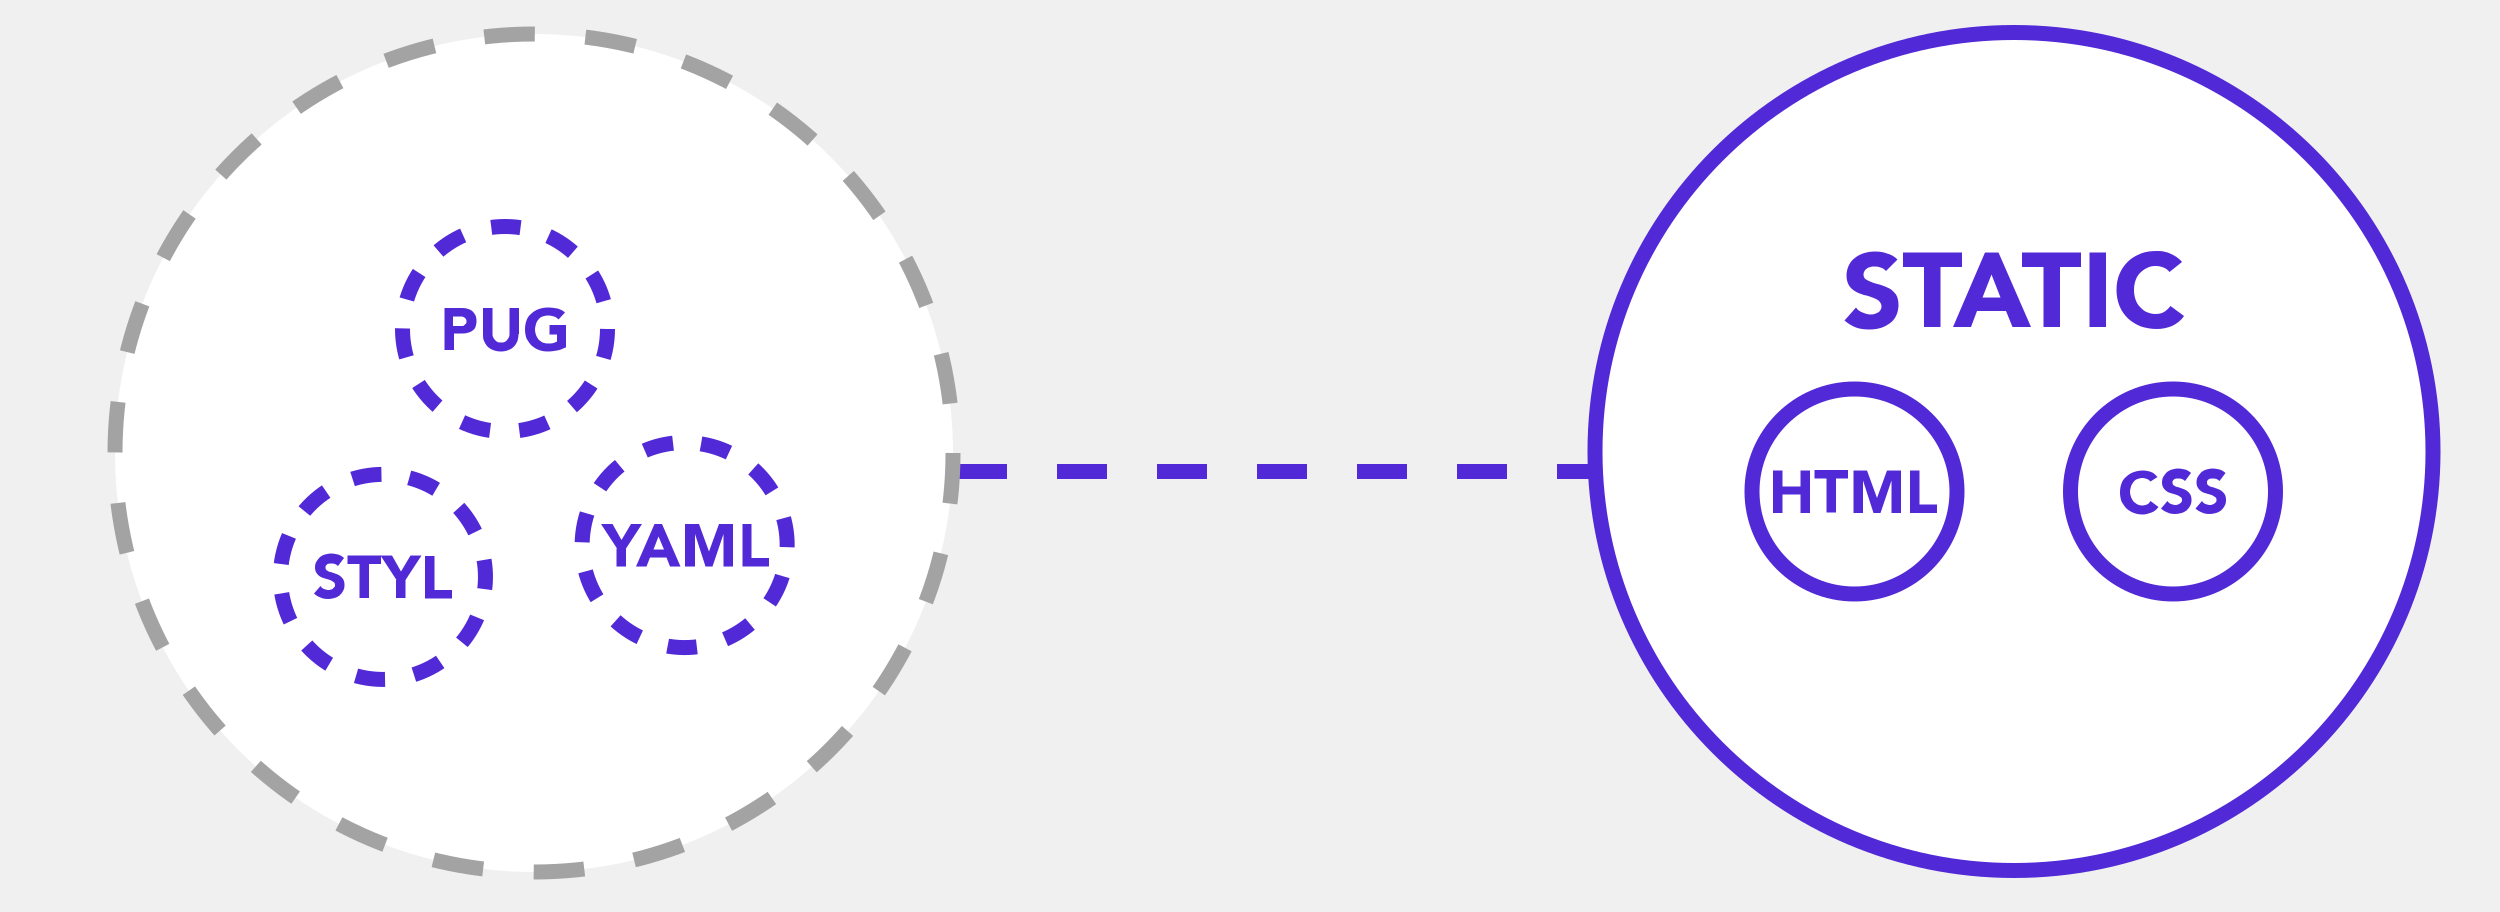
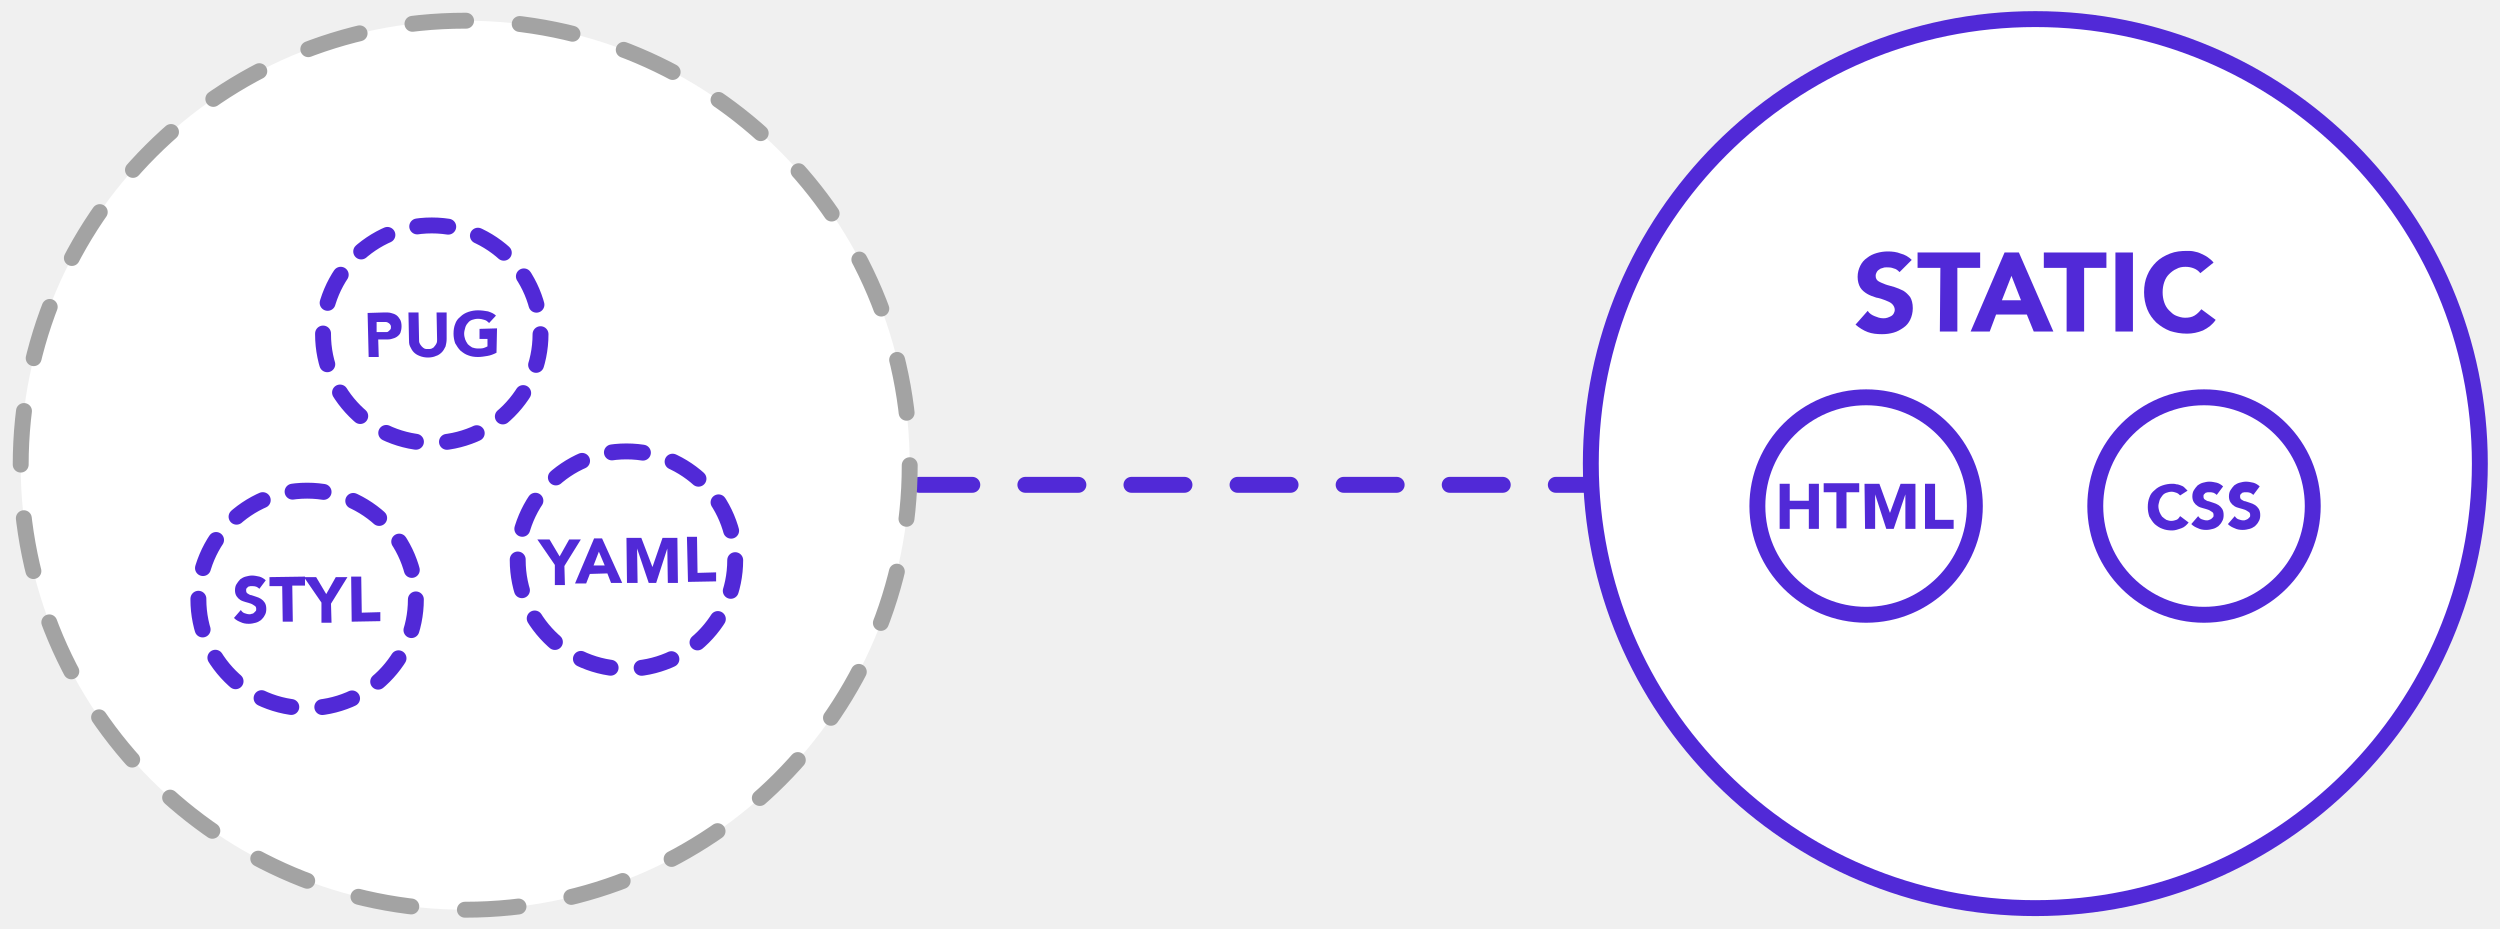
- <svg xmlns="http://www.w3.org/2000/svg" version="1.1" id="Camada_1" x="0px" y="0px" viewBox="0 0 500 182.4" style="enable-background:new 0 0 500 182.4;" xml:space="preserve">
+ <svg xmlns="http://www.w3.org/2000/svg" version="1.1" id="Camada_1" x="0px" y="0px" viewBox="0 0 471.3 175.1" style="enable-background:new 0 0 471.3 175.1;" xml:space="preserve">
  <style type="text/css">
- 	.st0{fill:none;stroke:#5129D7;stroke-width:3;stroke-miterlimit:10;stroke-dasharray:10;}
+ 	
+ 		.st0{fill:none;stroke:#5129D7;stroke-width:3;stroke-linecap:round;stroke-linejoin:round;stroke-miterlimit:10;stroke-dasharray:10;}
	.st1{fill:#FFFFFF;}
- 	.st2{fill:none;stroke:#A3A3A3;stroke-width:3;stroke-miterlimit:10;stroke-dasharray:10.131,10.131;}
- 	.st3{fill:none;stroke:#5129D7;stroke-width:3;stroke-miterlimit:10;stroke-dasharray:5.866,5.866;}
+ 	
+ 		.st2{fill:none;stroke:#A3A3A3;stroke-width:3;stroke-linecap:round;stroke-linejoin:round;stroke-miterlimit:10;stroke-dasharray:10.131,10.131;}
+ 	
+ 		.st3{fill:none;stroke:#5129D7;stroke-width:3;stroke-linecap:round;stroke-linejoin:round;stroke-miterlimit:10;stroke-dasharray:5.866,5.866;}
	.st4{fill:#5129D7;}
	.st5{fill:#FFFFFF;stroke:#5129D7;stroke-width:3;stroke-miterlimit:10;}
</style>
-   <line class="st0" x1="191.4" y1="94.3" x2="319.1" y2="94.3" />
  <g>
-     <g>
-       <circle class="st1" cx="106.8" cy="90.6" r="83.8" />
-       <circle class="st2" cx="106.8" cy="90.6" r="83.8" />
-     </g>
+     <line class="st0" x1="173.3" y1="91.4" x2="301" y2="91.4" />
    <g>
      <g>
-         <g>
-           <circle class="st1" cx="76.6" cy="115.4" r="20.5" />
-           <ellipse transform="matrix(0.2567 -0.9665 0.9665 0.2567 -54.6077 159.7946)" class="st3" cx="76.6" cy="115.4" rx="20.5" ry="20.5" />
-         </g>
-         <g>
-           <path class="st4" d="M67.6,113.2c-0.2-0.2-0.4-0.3-0.6-0.4c-0.3-0.1-0.5-0.1-0.7-0.1c-0.1,0-0.3,0-0.4,0c-0.1,0-0.3,0.1-0.4,0.1      c-0.1,0.1-0.2,0.2-0.3,0.3c-0.1,0.1-0.1,0.2-0.1,0.4c0,0.3,0.1,0.5,0.3,0.6c0.2,0.1,0.4,0.3,0.7,0.3c0.3,0.1,0.6,0.2,0.9,0.3      c0.3,0.1,0.6,0.2,0.9,0.4c0.3,0.2,0.5,0.4,0.7,0.7c0.2,0.3,0.3,0.7,0.3,1.2c0,0.5-0.1,0.9-0.3,1.2c-0.2,0.4-0.4,0.6-0.7,0.9      c-0.3,0.2-0.6,0.4-1,0.5c-0.4,0.1-0.8,0.2-1.3,0.2c-0.6,0-1.1-0.1-1.5-0.3c-0.5-0.2-0.9-0.4-1.3-0.8l1.3-1.5      c0.2,0.3,0.4,0.5,0.7,0.6c0.3,0.1,0.6,0.2,0.9,0.2c0.2,0,0.3,0,0.5-0.1c0.2,0,0.3-0.1,0.4-0.2c0.1-0.1,0.2-0.2,0.3-0.3      c0.1-0.1,0.1-0.2,0.1-0.4c0-0.3-0.1-0.5-0.3-0.6c-0.2-0.1-0.4-0.3-0.7-0.4s-0.6-0.2-1-0.3c-0.3-0.1-0.7-0.2-1-0.4      c-0.3-0.2-0.5-0.4-0.7-0.7c-0.2-0.3-0.3-0.7-0.3-1.1c0-0.5,0.1-0.9,0.3-1.2c0.2-0.3,0.4-0.6,0.7-0.9c0.3-0.2,0.6-0.4,1-0.5      c0.4-0.1,0.8-0.2,1.2-0.2c0.5,0,0.9,0.1,1.4,0.2c0.4,0.1,0.9,0.4,1.2,0.7L67.6,113.2z" />
-           <path class="st4" d="M71.9,112.8h-2.4v-1.7h6.7v1.7h-2.4v6.8h-1.9V112.8z" />
-           <path class="st4" d="M79.3,116l-3.2-4.9h2.3l1.8,3.2l1.9-3.2h2.2l-3.2,4.9v3.6h-1.9V116z" />
-           <path class="st4" d="M85,111.2h1.9v6.8h3.5v1.7H85V111.2z" />
-         </g>
+         <circle class="st1" cx="87.7" cy="87.7" r="83.8" />
+         <circle class="st2" cx="87.7" cy="87.7" r="83.8" />
      </g>
      <g>
        <g>
-           <circle class="st1" cx="137" cy="109" r="20.5" />
-           <ellipse transform="matrix(0.1602 -0.9871 0.9871 0.1602 7.389 226.7839)" class="st3" cx="137" cy="109" rx="20.5" ry="20.5" />
+           <g>
+             <circle class="st1" cx="57.9" cy="113" r="20.5" />
+             <ellipse class="st3" cx="57.9" cy="113" rx="20.5" ry="20.5" />
+           </g>
+           <g>
+             <path class="st4" d="M48.9,111c-0.2-0.2-0.4-0.3-0.6-0.4c-0.3-0.1-0.5-0.1-0.7-0.1c-0.1,0-0.3,0-0.4,0c-0.1,0-0.3,0.1-0.4,0.1       c-0.1,0.1-0.2,0.2-0.3,0.3c-0.1,0.1-0.1,0.2-0.1,0.4c0,0.3,0.1,0.5,0.3,0.6c0.2,0.1,0.4,0.3,0.7,0.3c0.3,0.1,0.6,0.2,0.9,0.3       c0.3,0.1,0.6,0.2,0.9,0.4c0.3,0.2,0.5,0.4,0.7,0.7c0.2,0.3,0.3,0.7,0.3,1.2c0,0.5-0.1,0.9-0.3,1.2c-0.2,0.4-0.4,0.6-0.7,0.9       c-0.3,0.2-0.6,0.4-1,0.5c-0.4,0.1-0.8,0.2-1.3,0.2c-0.6,0-1.1-0.1-1.5-0.3c-0.5-0.2-0.9-0.4-1.3-0.8l1.3-1.5       c0.2,0.3,0.4,0.5,0.7,0.6c0.3,0.1,0.6,0.2,0.9,0.2c0.2,0,0.3,0,0.5-0.1c0.2,0,0.3-0.1,0.4-0.2c0.1-0.1,0.2-0.2,0.3-0.3       c0.1-0.1,0.1-0.2,0.1-0.4c0-0.3-0.1-0.5-0.3-0.6c-0.2-0.1-0.4-0.3-0.7-0.4s-0.6-0.2-1-0.3c-0.3-0.1-0.7-0.2-1-0.4       c-0.3-0.2-0.5-0.4-0.7-0.7c-0.2-0.3-0.3-0.7-0.3-1.1c0-0.5,0.1-0.9,0.3-1.2c0.2-0.3,0.4-0.6,0.7-0.9c0.3-0.2,0.6-0.4,1-0.5       c0.4-0.1,0.8-0.2,1.2-0.2c0.5,0,0.9,0.1,1.4,0.2c0.4,0.1,0.9,0.4,1.2,0.7L48.9,111z" />
+             <path class="st4" d="M53.2,110.5l-2.4,0l0-1.7l6.7-0.1l0,1.7l-2.4,0l0.1,6.8l-1.9,0C53.3,117.3,53.2,110.5,53.2,110.5z" />
+             <path class="st4" d="M60.6,113.6l-3.3-4.8l2.3,0l1.9,3.2l1.8-3.2l2.2,0l-3.1,5l0.1,3.6l-1.9,0L60.6,113.6L60.6,113.6z" />
+             <path class="st4" d="M66.2,108.7l1.9,0l0.1,6.8l3.5-0.1l0,1.7l-5.4,0.1L66.2,108.7z" />
+           </g>
        </g>
        <g>
-           <path class="st4" d="M123.4,109.7l-3.2-4.9h2.3l1.8,3.2l1.9-3.2h2.2l-3.2,4.9v3.6h-1.9V109.7z" />
-           <path class="st4" d="M130.9,104.8h1.5l3.7,8.5h-2.1l-0.7-1.8H130l-0.7,1.8h-2.1L130.9,104.8z M131.7,107.3l-1,2.6h2.1      L131.7,107.3z" />
-           <path class="st4" d="M137,104.8h2.8l2,5.5h0l2-5.5h2.8v8.5h-1.9v-6.5h0l-2.2,6.5h-1.4l-2.1-6.5h0v6.5H137V104.8z" />
-           <path class="st4" d="M148.4,104.8h1.9v6.8h3.5v1.7h-5.3V104.8z" />
-         </g>
-       </g>
-       <g>
-         <g>
-           <circle class="st1" cx="101" cy="65.8" r="20.5" />
-           <circle class="st3" cx="101" cy="65.8" r="20.5" />
+           <g>
+             <circle class="st1" cx="118.2" cy="105.6" r="20.5" />
+             <ellipse class="st3" cx="118.1" cy="105.6" rx="20.5" ry="20.5" />
+           </g>
+           <g>
+             <path class="st4" d="M104.6,106.5l-3.3-4.8l2.3,0l1.9,3.2l1.8-3.2l2.2,0l-3.1,5l0.1,3.6l-1.9,0L104.6,106.5L104.6,106.5z" />
+             <path class="st4" d="M112,101.5l1.5,0l3.8,8.4l-2.1,0l-0.7-1.8l-3.3,0.1l-0.7,1.8l-2.1,0L112,101.5z M112.9,104l-1,2.6l2.1,0       L112.9,104z" />
+             <path class="st4" d="M118.1,101.4l2.8,0l2.1,5.5l0,0l1.9-5.5l2.8,0l0.1,8.5l-1.9,0l-0.1-6.5l0,0l-2.1,6.5l-1.4,0l-2.2-6.5l0,0       l0.1,6.5l-2,0L118.1,101.4z" />
+             <path class="st4" d="M129.5,101.2l1.9,0l0.1,6.8l3.5-0.1l0,1.7l-5.3,0.1L129.5,101.2L129.5,101.2z" />
+           </g>
        </g>
        <g>
-           <path class="st4" d="M88.9,61.6h3.2c0.4,0,0.9,0,1.2,0.1c0.4,0.1,0.7,0.2,1,0.4s0.5,0.5,0.7,0.8s0.3,0.8,0.3,1.3      c0,0.5-0.1,0.9-0.2,1.2s-0.4,0.6-0.7,0.8c-0.3,0.2-0.6,0.3-1,0.4c-0.4,0.1-0.8,0.1-1.2,0.1h-1.4v3.3h-1.9V61.6z M90.8,65.2h1.2      c0.2,0,0.3,0,0.5,0c0.2,0,0.3-0.1,0.4-0.2s0.2-0.2,0.3-0.3s0.1-0.3,0.1-0.5c0-0.2-0.1-0.4-0.2-0.5c-0.1-0.1-0.2-0.2-0.4-0.3      c-0.2-0.1-0.3-0.1-0.5-0.1c-0.2,0-0.4,0-0.6,0h-1V65.2z" />
-           <path class="st4" d="M103.7,66.8c0,0.5-0.1,1-0.2,1.4c-0.2,0.4-0.4,0.8-0.7,1.1c-0.3,0.3-0.7,0.6-1.1,0.7      c-0.4,0.2-1,0.3-1.5,0.3c-0.6,0-1.1-0.1-1.6-0.3s-0.8-0.4-1.1-0.7s-0.5-0.7-0.7-1.1c-0.2-0.4-0.2-0.9-0.2-1.4v-5.2h1.9v5.1      c0,0.3,0,0.5,0.1,0.7c0.1,0.2,0.2,0.4,0.4,0.6c0.2,0.2,0.3,0.3,0.5,0.4s0.4,0.1,0.7,0.1c0.2,0,0.5,0,0.7-0.1s0.4-0.2,0.5-0.4      c0.2-0.2,0.3-0.4,0.4-0.6c0.1-0.2,0.1-0.5,0.1-0.7v-5.1h1.9V66.8z" />
-           <path class="st4" d="M113.1,69.5c-0.6,0.3-1.1,0.5-1.7,0.6c-0.6,0.1-1.2,0.2-1.8,0.2c-0.7,0-1.3-0.1-1.8-0.3      c-0.6-0.2-1-0.5-1.5-0.9c-0.4-0.4-0.7-0.9-1-1.4c-0.2-0.6-0.3-1.2-0.3-1.8c0-0.7,0.1-1.3,0.3-1.8c0.2-0.6,0.5-1,1-1.4      c0.4-0.4,0.9-0.7,1.5-0.9c0.6-0.2,1.2-0.3,1.8-0.3c0.7,0,1.3,0.1,1.9,0.2c0.6,0.2,1.1,0.4,1.5,0.8l-1.3,1.4      c-0.3-0.3-0.5-0.5-0.9-0.6c-0.3-0.1-0.7-0.2-1.2-0.2c-0.4,0-0.8,0.1-1.1,0.2c-0.3,0.1-0.6,0.3-0.8,0.6c-0.2,0.2-0.4,0.5-0.5,0.9      s-0.2,0.7-0.2,1.1c0,0.4,0.1,0.8,0.2,1.1s0.3,0.6,0.5,0.9c0.2,0.2,0.5,0.4,0.8,0.6c0.3,0.1,0.7,0.2,1.1,0.2c0.4,0,0.8,0,1.1-0.1      s0.5-0.2,0.7-0.3v-1.4h-1.5V65h3.3V69.5z" />
-         </g>
-       </g>
-     </g>
-   </g>
-   <g>
-     <circle class="st5" cx="402.8" cy="90.3" r="83.8" />
-     <g>
-       <g>
-         <circle class="st5" cx="370.9" cy="98.3" r="20.5" />
-         <g>
-           <path class="st4" d="M354.6,94.1h1.9v3.2h3.6v-3.2h1.9v8.5h-1.9v-3.7h-3.6v3.7h-1.9V94.1z" />
-           <path class="st4" d="M365.3,95.7h-2.4v-1.7h6.7v1.7h-2.4v6.8h-1.9V95.7z" />
-           <path class="st4" d="M370.6,94.1h2.8l2,5.5h0l2-5.5h2.8v8.5h-1.9v-6.5h0l-2.2,6.5h-1.4l-2.1-6.5h0v6.5h-1.9V94.1z" />
-           <path class="st4" d="M382,94.1h1.9v6.8h3.5v1.7H382V94.1z" />
-         </g>
-       </g>
-       <g>
-         <circle class="st5" cx="434.6" cy="98.3" r="20.5" />
-         <g>
-           <path class="st4" d="M430.1,96.3c-0.2-0.2-0.4-0.4-0.7-0.5c-0.3-0.1-0.6-0.2-0.9-0.2c-0.4,0-0.7,0.1-1,0.2      c-0.3,0.1-0.6,0.3-0.8,0.6s-0.4,0.5-0.5,0.9S426,98,426,98.3c0,0.4,0.1,0.8,0.2,1.1s0.3,0.6,0.5,0.9c0.2,0.2,0.5,0.4,0.8,0.6      c0.3,0.1,0.6,0.2,0.9,0.2c0.4,0,0.7-0.1,1-0.2s0.5-0.4,0.7-0.7l1.6,1.2c-0.4,0.5-0.8,0.9-1.4,1.1c-0.6,0.2-1.1,0.4-1.7,0.4      c-0.7,0-1.3-0.1-1.8-0.3c-0.6-0.2-1-0.5-1.5-0.9c-0.4-0.4-0.7-0.9-1-1.4c-0.2-0.6-0.3-1.2-0.3-1.8c0-0.7,0.1-1.3,0.3-1.8      c0.2-0.6,0.5-1,1-1.4c0.4-0.4,0.9-0.7,1.5-0.9c0.6-0.2,1.2-0.3,1.8-0.3c0.2,0,0.5,0,0.8,0.1c0.3,0,0.5,0.1,0.8,0.2      s0.5,0.2,0.7,0.4c0.2,0.2,0.4,0.4,0.6,0.6L430.1,96.3z" />
-           <path class="st4" d="M437,96.2c-0.2-0.2-0.4-0.3-0.6-0.4c-0.3-0.1-0.5-0.1-0.7-0.1c-0.1,0-0.3,0-0.4,0c-0.1,0-0.3,0.1-0.4,0.1      c-0.1,0.1-0.2,0.2-0.3,0.3c-0.1,0.1-0.1,0.2-0.1,0.4c0,0.3,0.1,0.5,0.3,0.6c0.2,0.1,0.4,0.3,0.7,0.3c0.3,0.1,0.6,0.2,0.9,0.3      c0.3,0.1,0.6,0.2,0.9,0.4c0.3,0.2,0.5,0.4,0.7,0.7s0.3,0.7,0.3,1.2c0,0.5-0.1,0.9-0.3,1.2c-0.2,0.4-0.4,0.6-0.7,0.9      c-0.3,0.2-0.6,0.4-1,0.5c-0.4,0.1-0.8,0.2-1.3,0.2c-0.6,0-1.1-0.1-1.5-0.3c-0.5-0.2-0.9-0.4-1.3-0.8l1.3-1.5      c0.2,0.3,0.4,0.5,0.7,0.6c0.3,0.1,0.6,0.2,0.9,0.2c0.2,0,0.3,0,0.5-0.1s0.3-0.1,0.4-0.2c0.1-0.1,0.2-0.2,0.3-0.3      s0.1-0.2,0.1-0.4c0-0.3-0.1-0.5-0.3-0.6s-0.4-0.3-0.7-0.4s-0.6-0.2-1-0.3s-0.7-0.2-1-0.4c-0.3-0.2-0.5-0.4-0.7-0.7      c-0.2-0.3-0.3-0.7-0.3-1.1c0-0.5,0.1-0.9,0.3-1.2c0.2-0.3,0.4-0.6,0.7-0.9c0.3-0.2,0.6-0.4,1-0.5c0.4-0.1,0.8-0.2,1.2-0.2      c0.5,0,0.9,0.1,1.4,0.2c0.4,0.1,0.9,0.4,1.2,0.7L437,96.2z" />
-           <path class="st4" d="M443.9,96.2c-0.2-0.2-0.4-0.3-0.6-0.4c-0.3-0.1-0.5-0.1-0.7-0.1c-0.1,0-0.3,0-0.4,0c-0.1,0-0.3,0.1-0.4,0.1      c-0.1,0.1-0.2,0.2-0.3,0.3c-0.1,0.1-0.1,0.2-0.1,0.4c0,0.3,0.1,0.5,0.3,0.6c0.2,0.1,0.4,0.3,0.7,0.3c0.3,0.1,0.6,0.2,0.9,0.3      c0.3,0.1,0.6,0.2,0.9,0.4c0.3,0.2,0.5,0.4,0.7,0.7s0.3,0.7,0.3,1.2c0,0.5-0.1,0.9-0.3,1.2c-0.2,0.4-0.4,0.6-0.7,0.9      c-0.3,0.2-0.6,0.4-1,0.5c-0.4,0.1-0.8,0.2-1.3,0.2c-0.6,0-1.1-0.1-1.5-0.3c-0.5-0.2-0.9-0.4-1.3-0.8l1.3-1.5      c0.2,0.3,0.4,0.5,0.7,0.6c0.3,0.1,0.6,0.2,0.9,0.2c0.2,0,0.3,0,0.5-0.1s0.3-0.1,0.4-0.2c0.1-0.1,0.2-0.2,0.3-0.3      s0.1-0.2,0.1-0.4c0-0.3-0.1-0.5-0.3-0.6s-0.4-0.3-0.7-0.4s-0.6-0.2-1-0.3s-0.7-0.2-1-0.4c-0.3-0.2-0.5-0.4-0.7-0.7      c-0.2-0.3-0.3-0.7-0.3-1.1c0-0.5,0.1-0.9,0.3-1.2c0.2-0.3,0.4-0.6,0.7-0.9c0.3-0.2,0.6-0.4,1-0.5c0.4-0.1,0.8-0.2,1.2-0.2      c0.5,0,0.9,0.1,1.4,0.2c0.4,0.1,0.9,0.4,1.2,0.7L443.9,96.2z" />
+           <g>
+             <circle class="st1" cx="81.4" cy="63" r="20.5" />
+             <circle class="st3" cx="81.4" cy="63" r="20.5" />
+           </g>
+           <g>
+             <path class="st4" d="M69.3,59l3.2-0.1c0.4,0,0.9,0,1.2,0.1c0.4,0.1,0.7,0.2,1,0.4s0.5,0.5,0.7,0.8c0.2,0.3,0.3,0.8,0.3,1.3       c0,0.5-0.1,0.9-0.2,1.2s-0.4,0.6-0.7,0.8c-0.3,0.2-0.6,0.3-1,0.4C73.5,64,73.1,64,72.7,64l-1.4,0l0.1,3.3l-1.9,0L69.3,59z        M71.2,62.6l1.2,0c0.2,0,0.3,0,0.5,0c0.2,0,0.3-0.1,0.4-0.2c0.1-0.1,0.2-0.2,0.3-0.3c0.1-0.1,0.1-0.3,0.1-0.5       c0-0.2-0.1-0.4-0.2-0.5c-0.1-0.1-0.2-0.2-0.4-0.3c-0.2-0.1-0.3-0.1-0.5-0.1c-0.2,0-0.4,0-0.6,0l-1,0l0,1.9L71.2,62.6z" />
+             <path class="st4" d="M84.2,63.9c0,0.5-0.1,1-0.2,1.4c-0.2,0.4-0.4,0.8-0.7,1.1c-0.3,0.3-0.7,0.6-1.1,0.7       c-0.4,0.2-1,0.3-1.5,0.3c-0.6,0-1.1-0.1-1.6-0.3s-0.8-0.4-1.1-0.7s-0.5-0.7-0.7-1.1c-0.2-0.4-0.2-0.9-0.2-1.4L77,58.9l1.9,0       l0.1,5.1c0,0.3,0,0.5,0.1,0.7c0.1,0.2,0.2,0.4,0.4,0.6c0.2,0.2,0.3,0.3,0.5,0.4c0.2,0.1,0.4,0.1,0.7,0.1c0.2,0,0.5,0,0.7-0.1       s0.4-0.2,0.5-0.4c0.2-0.2,0.3-0.4,0.4-0.6c0.1-0.2,0.1-0.5,0.1-0.7l-0.1-5.1l1.9,0L84.2,63.9L84.2,63.9z" />
+             <path class="st4" d="M93.6,66.5c-0.6,0.3-1.1,0.5-1.7,0.6s-1.2,0.2-1.8,0.2c-0.7,0-1.3-0.1-1.8-0.3c-0.6-0.2-1-0.5-1.5-0.9       c-0.4-0.4-0.7-0.9-1-1.4c-0.2-0.6-0.3-1.2-0.3-1.8c0-0.7,0.1-1.3,0.3-1.8c0.2-0.6,0.5-1,1-1.4c0.4-0.4,0.9-0.7,1.5-0.9       c0.6-0.2,1.2-0.3,1.8-0.3c0.7,0,1.3,0.1,1.9,0.2c0.6,0.2,1.1,0.4,1.5,0.8l-1.3,1.4c-0.3-0.3-0.5-0.5-0.9-0.6       c-0.3-0.1-0.7-0.2-1.2-0.2c-0.4,0-0.8,0.1-1.1,0.2c-0.3,0.1-0.6,0.3-0.8,0.6c-0.2,0.2-0.4,0.5-0.5,0.9       c-0.1,0.4-0.2,0.7-0.2,1.1c0,0.4,0.1,0.8,0.2,1.1c0.1,0.3,0.3,0.6,0.5,0.9c0.2,0.2,0.5,0.4,0.8,0.6c0.3,0.1,0.7,0.2,1.1,0.2       c0.4,0,0.8,0,1.1-0.1s0.5-0.2,0.7-0.3l0-1.4l-1.5,0l0-1.9l3.3-0.1L93.6,66.5L93.6,66.5z" />
+           </g>
        </g>
      </g>
    </g>
    <g>
-       <path class="st4" d="M377.2,54.2c-0.3-0.3-0.6-0.6-1.1-0.7c-0.5-0.2-0.9-0.2-1.3-0.2c-0.2,0-0.5,0-0.7,0.1    c-0.3,0.1-0.5,0.1-0.7,0.3c-0.2,0.1-0.4,0.3-0.5,0.5c-0.1,0.2-0.2,0.4-0.2,0.7c0,0.5,0.2,0.8,0.5,1c0.3,0.2,0.8,0.4,1.3,0.6    c0.5,0.2,1.1,0.3,1.7,0.5c0.6,0.2,1.1,0.4,1.7,0.7c0.5,0.3,0.9,0.7,1.3,1.2c0.3,0.5,0.5,1.2,0.5,2.1c0,0.8-0.2,1.6-0.5,2.2    c-0.3,0.6-0.7,1.1-1.3,1.5s-1.1,0.7-1.8,0.9c-0.7,0.2-1.4,0.3-2.2,0.3c-1,0-1.9-0.1-2.7-0.4c-0.8-0.3-1.6-0.8-2.3-1.4l2.3-2.6    c0.3,0.5,0.8,0.8,1.3,1c0.5,0.2,1,0.4,1.6,0.4c0.3,0,0.5,0,0.8-0.1c0.3-0.1,0.5-0.2,0.7-0.3s0.4-0.3,0.5-0.5s0.2-0.4,0.2-0.7    c0-0.4-0.2-0.8-0.5-1.1c-0.3-0.3-0.8-0.5-1.3-0.7c-0.5-0.2-1.1-0.4-1.7-0.5c-0.6-0.2-1.2-0.4-1.7-0.7c-0.5-0.3-1-0.7-1.3-1.2    c-0.3-0.5-0.5-1.2-0.5-2c0-0.8,0.2-1.5,0.5-2.1s0.7-1.1,1.3-1.5c0.5-0.4,1.1-0.7,1.8-0.9c0.7-0.2,1.4-0.3,2.1-0.3    c0.8,0,1.7,0.1,2.4,0.4c0.8,0.2,1.5,0.6,2.1,1.2L377.2,54.2z" />
-       <path class="st4" d="M384.9,53.4h-4.3v-2.9h11.8v2.9h-4.3v12h-3.3V53.4z" />
-       <path class="st4" d="M397,50.5h2.7l6.5,14.9h-3.7l-1.3-3.2h-5.8l-1.2,3.2h-3.6L397,50.5z M398.3,54.9l-1.8,4.6h3.6L398.3,54.9z" />
-       <path class="st4" d="M408.7,53.4h-4.3v-2.9h11.8v2.9H412v12h-3.3V53.4z" />
-       <path class="st4" d="M417.9,50.5h3.3v14.9h-3.3V50.5z" />
-       <path class="st4" d="M433.9,54.4c-0.3-0.4-0.7-0.7-1.2-0.9c-0.5-0.2-1-0.3-1.6-0.3s-1.2,0.1-1.7,0.4c-0.5,0.2-1,0.6-1.4,1    c-0.4,0.4-0.7,0.9-0.9,1.5c-0.2,0.6-0.3,1.2-0.3,1.9c0,0.7,0.1,1.3,0.3,1.9c0.2,0.6,0.5,1.1,0.9,1.5s0.8,0.8,1.3,1    c0.5,0.2,1.1,0.4,1.7,0.4c0.7,0,1.3-0.1,1.8-0.4c0.5-0.3,0.9-0.7,1.3-1.2l2.7,2c-0.6,0.9-1.4,1.5-2.4,2c-1,0.4-2,0.6-3,0.6    c-1.2,0-2.2-0.2-3.2-0.5c-1-0.4-1.8-0.9-2.6-1.6c-0.7-0.7-1.3-1.5-1.7-2.5c-0.4-1-0.6-2.1-0.6-3.2c0-1.2,0.2-2.3,0.6-3.2    c0.4-1,1-1.8,1.7-2.5c0.7-0.7,1.6-1.2,2.6-1.6c1-0.4,2.1-0.5,3.2-0.5c0.4,0,0.9,0,1.3,0.1c0.5,0.1,0.9,0.2,1.3,0.4    c0.4,0.2,0.9,0.4,1.3,0.7s0.8,0.6,1.1,1L433.9,54.4z" />
+       <circle class="st5" cx="383.7" cy="87.4" r="83.8" />
+       <g>
+         <g>
+           <circle class="st5" cx="351.8" cy="95.4" r="20.5" />
+           <g>
+             <path class="st4" d="M335.5,91.2h1.9v3.2h3.6v-3.2h1.9v8.5H341V96h-3.6v3.7h-1.9V91.2z" />
+             <path class="st4" d="M346.2,92.8h-2.4v-1.7h6.7v1.7h-2.4v6.8h-1.9L346.2,92.8L346.2,92.8z" />
+             <path class="st4" d="M351.5,91.2h2.8l2,5.5l0,0l2-5.5h2.8v8.5h-1.9v-6.5l0,0l-2.2,6.5h-1.4l-2.1-6.5l0,0v6.5h-1.9L351.5,91.2       L351.5,91.2z" />
+             <path class="st4" d="M362.9,91.2h1.9V98h3.5v1.7h-5.4V91.2z" />
+           </g>
+         </g>
+         <g>
+           <circle class="st5" cx="415.5" cy="95.4" r="20.5" />
+           <g>
+             <path class="st4" d="M411,93.4c-0.2-0.2-0.4-0.4-0.7-0.5c-0.3-0.1-0.6-0.2-0.9-0.2c-0.4,0-0.7,0.1-1,0.2s-0.6,0.3-0.8,0.6       s-0.4,0.5-0.5,0.9s-0.2,0.7-0.2,1c0,0.4,0.1,0.8,0.2,1.1s0.3,0.6,0.5,0.9c0.2,0.2,0.5,0.4,0.8,0.6c0.3,0.1,0.6,0.2,0.9,0.2       c0.4,0,0.7-0.1,1-0.2s0.5-0.4,0.7-0.7l1.6,1.2c-0.4,0.5-0.8,0.9-1.4,1.1s-1.1,0.4-1.7,0.4c-0.7,0-1.3-0.1-1.8-0.3       c-0.6-0.2-1-0.5-1.5-0.9c-0.4-0.4-0.7-0.9-1-1.4c-0.2-0.6-0.3-1.2-0.3-1.8c0-0.7,0.1-1.3,0.3-1.8c0.2-0.6,0.5-1,1-1.4       c0.4-0.4,0.9-0.7,1.5-0.9c0.6-0.2,1.2-0.3,1.8-0.3c0.2,0,0.5,0,0.8,0.1c0.3,0,0.5,0.1,0.8,0.2s0.5,0.2,0.7,0.4       c0.2,0.2,0.4,0.4,0.6,0.6L411,93.4z" />
+             <path class="st4" d="M417.9,93.3c-0.2-0.2-0.4-0.3-0.6-0.4c-0.3-0.1-0.5-0.1-0.7-0.1c-0.1,0-0.3,0-0.4,0s-0.3,0.1-0.4,0.1       c-0.1,0.1-0.2,0.2-0.3,0.3c-0.1,0.1-0.1,0.2-0.1,0.4c0,0.3,0.1,0.5,0.3,0.6c0.2,0.1,0.4,0.3,0.7,0.3c0.3,0.1,0.6,0.2,0.9,0.3       c0.3,0.1,0.6,0.2,0.9,0.4c0.3,0.2,0.5,0.4,0.7,0.7s0.3,0.7,0.3,1.2s-0.1,0.9-0.3,1.2c-0.2,0.4-0.4,0.6-0.7,0.9       c-0.3,0.2-0.6,0.4-1,0.5s-0.8,0.2-1.3,0.2c-0.6,0-1.1-0.1-1.5-0.3c-0.5-0.2-0.9-0.4-1.3-0.8l1.3-1.5c0.2,0.3,0.4,0.5,0.7,0.6       c0.3,0.1,0.6,0.2,0.9,0.2c0.2,0,0.3,0,0.5-0.1s0.3-0.1,0.4-0.2s0.2-0.2,0.3-0.3s0.1-0.2,0.1-0.4c0-0.3-0.1-0.5-0.3-0.6       s-0.4-0.3-0.7-0.4s-0.6-0.2-1-0.3s-0.7-0.2-1-0.4c-0.3-0.2-0.5-0.4-0.7-0.7c-0.2-0.3-0.3-0.7-0.3-1.1c0-0.5,0.1-0.9,0.3-1.2       c0.2-0.3,0.4-0.6,0.7-0.9c0.3-0.2,0.6-0.4,1-0.5s0.8-0.2,1.2-0.2c0.5,0,0.9,0.1,1.4,0.2c0.4,0.1,0.9,0.4,1.2,0.7L417.9,93.3z" />
+             <path class="st4" d="M424.8,93.3c-0.2-0.2-0.4-0.3-0.6-0.4c-0.3-0.1-0.5-0.1-0.7-0.1c-0.1,0-0.3,0-0.4,0s-0.3,0.1-0.4,0.1       c-0.1,0.1-0.2,0.2-0.3,0.3c-0.1,0.1-0.1,0.2-0.1,0.4c0,0.3,0.1,0.5,0.3,0.6c0.2,0.1,0.4,0.3,0.7,0.3c0.3,0.1,0.6,0.2,0.9,0.3       c0.3,0.1,0.6,0.2,0.9,0.4c0.3,0.2,0.5,0.4,0.7,0.7s0.3,0.7,0.3,1.2s-0.1,0.9-0.3,1.2c-0.2,0.4-0.4,0.6-0.7,0.9       c-0.3,0.2-0.6,0.4-1,0.5s-0.8,0.2-1.3,0.2c-0.6,0-1.1-0.1-1.5-0.3c-0.5-0.2-0.9-0.4-1.3-0.8l1.3-1.5c0.2,0.3,0.4,0.5,0.7,0.6       c0.3,0.1,0.6,0.2,0.9,0.2c0.2,0,0.3,0,0.5-0.1s0.3-0.1,0.4-0.2s0.2-0.2,0.3-0.3s0.1-0.2,0.1-0.4c0-0.3-0.1-0.5-0.3-0.6       s-0.4-0.3-0.7-0.4s-0.6-0.2-1-0.3s-0.7-0.2-1-0.4c-0.3-0.2-0.5-0.4-0.7-0.7c-0.2-0.3-0.3-0.7-0.3-1.1c0-0.5,0.1-0.9,0.3-1.2       c0.2-0.3,0.4-0.6,0.7-0.9c0.3-0.2,0.6-0.4,1-0.5s0.8-0.2,1.2-0.2c0.5,0,0.9,0.1,1.4,0.2c0.4,0.1,0.9,0.4,1.2,0.7L424.8,93.3z" />
+           </g>
+         </g>
+       </g>
+       <g>
+         <path class="st4" d="M358.1,51.3c-0.3-0.3-0.6-0.6-1.1-0.7c-0.5-0.2-0.9-0.2-1.3-0.2c-0.2,0-0.5,0-0.7,0.1     c-0.3,0.1-0.5,0.1-0.7,0.3c-0.2,0.1-0.4,0.3-0.5,0.5s-0.2,0.4-0.2,0.7c0,0.5,0.2,0.8,0.5,1s0.8,0.4,1.3,0.6     c0.5,0.2,1.1,0.3,1.7,0.5s1.1,0.4,1.7,0.7c0.5,0.3,0.9,0.7,1.3,1.2c0.3,0.5,0.5,1.2,0.5,2.1c0,0.8-0.2,1.6-0.5,2.2     c-0.3,0.6-0.7,1.1-1.3,1.5s-1.1,0.7-1.8,0.9c-0.7,0.2-1.4,0.3-2.2,0.3c-1,0-1.9-0.1-2.7-0.4c-0.8-0.3-1.6-0.8-2.3-1.4l2.3-2.6     c0.3,0.5,0.8,0.8,1.3,1s1,0.4,1.6,0.4c0.3,0,0.5,0,0.8-0.1s0.5-0.2,0.7-0.3s0.4-0.3,0.5-0.5s0.2-0.4,0.2-0.7     c0-0.4-0.2-0.8-0.5-1.1s-0.8-0.5-1.3-0.7s-1.1-0.4-1.7-0.5c-0.6-0.2-1.2-0.4-1.7-0.7s-1-0.7-1.3-1.2s-0.5-1.2-0.5-2     s0.2-1.5,0.5-2.1s0.7-1.1,1.3-1.5c0.5-0.4,1.1-0.7,1.8-0.9c0.7-0.2,1.4-0.3,2.1-0.3c0.8,0,1.7,0.1,2.4,0.4     c0.8,0.2,1.5,0.6,2.1,1.2L358.1,51.3z" />
+         <path class="st4" d="M365.8,50.5h-4.3v-2.9h11.8v2.9H369v12h-3.3L365.8,50.5L365.8,50.5z" />
+         <path class="st4" d="M377.9,47.6h2.7l6.5,14.9h-3.7l-1.3-3.2h-5.8l-1.2,3.2h-3.6L377.9,47.6z M379.2,52l-1.8,4.6h3.6L379.2,52z" />
+         <path class="st4" d="M389.6,50.5h-4.3v-2.9h11.8v2.9h-4.2v12h-3.3V50.5z" />
+         <path class="st4" d="M398.8,47.6h3.3v14.9h-3.3V47.6z" />
+         <path class="st4" d="M414.8,51.5c-0.3-0.4-0.7-0.7-1.2-0.9s-1-0.3-1.6-0.3s-1.2,0.1-1.7,0.4c-0.5,0.2-1,0.6-1.4,1     s-0.7,0.9-0.9,1.5c-0.2,0.6-0.3,1.2-0.3,1.9s0.1,1.3,0.3,1.9c0.2,0.6,0.5,1.1,0.9,1.5s0.8,0.8,1.3,1s1.1,0.4,1.7,0.4     c0.7,0,1.3-0.1,1.8-0.4c0.5-0.3,0.9-0.7,1.3-1.2l2.7,2c-0.6,0.9-1.4,1.5-2.4,2c-1,0.4-2,0.6-3,0.6c-1.2,0-2.2-0.2-3.2-0.5     c-1-0.4-1.8-0.9-2.6-1.6c-0.7-0.7-1.3-1.5-1.7-2.5c-0.4-1-0.6-2.1-0.6-3.2c0-1.2,0.2-2.3,0.6-3.2c0.4-1,1-1.8,1.7-2.5     s1.6-1.2,2.6-1.6c1-0.4,2.1-0.5,3.2-0.5c0.4,0,0.9,0,1.3,0.1c0.5,0.1,0.9,0.2,1.3,0.4s0.9,0.4,1.3,0.7s0.8,0.6,1.1,1L414.8,51.5z     " />
+       </g>
    </g>
  </g>
</svg>
